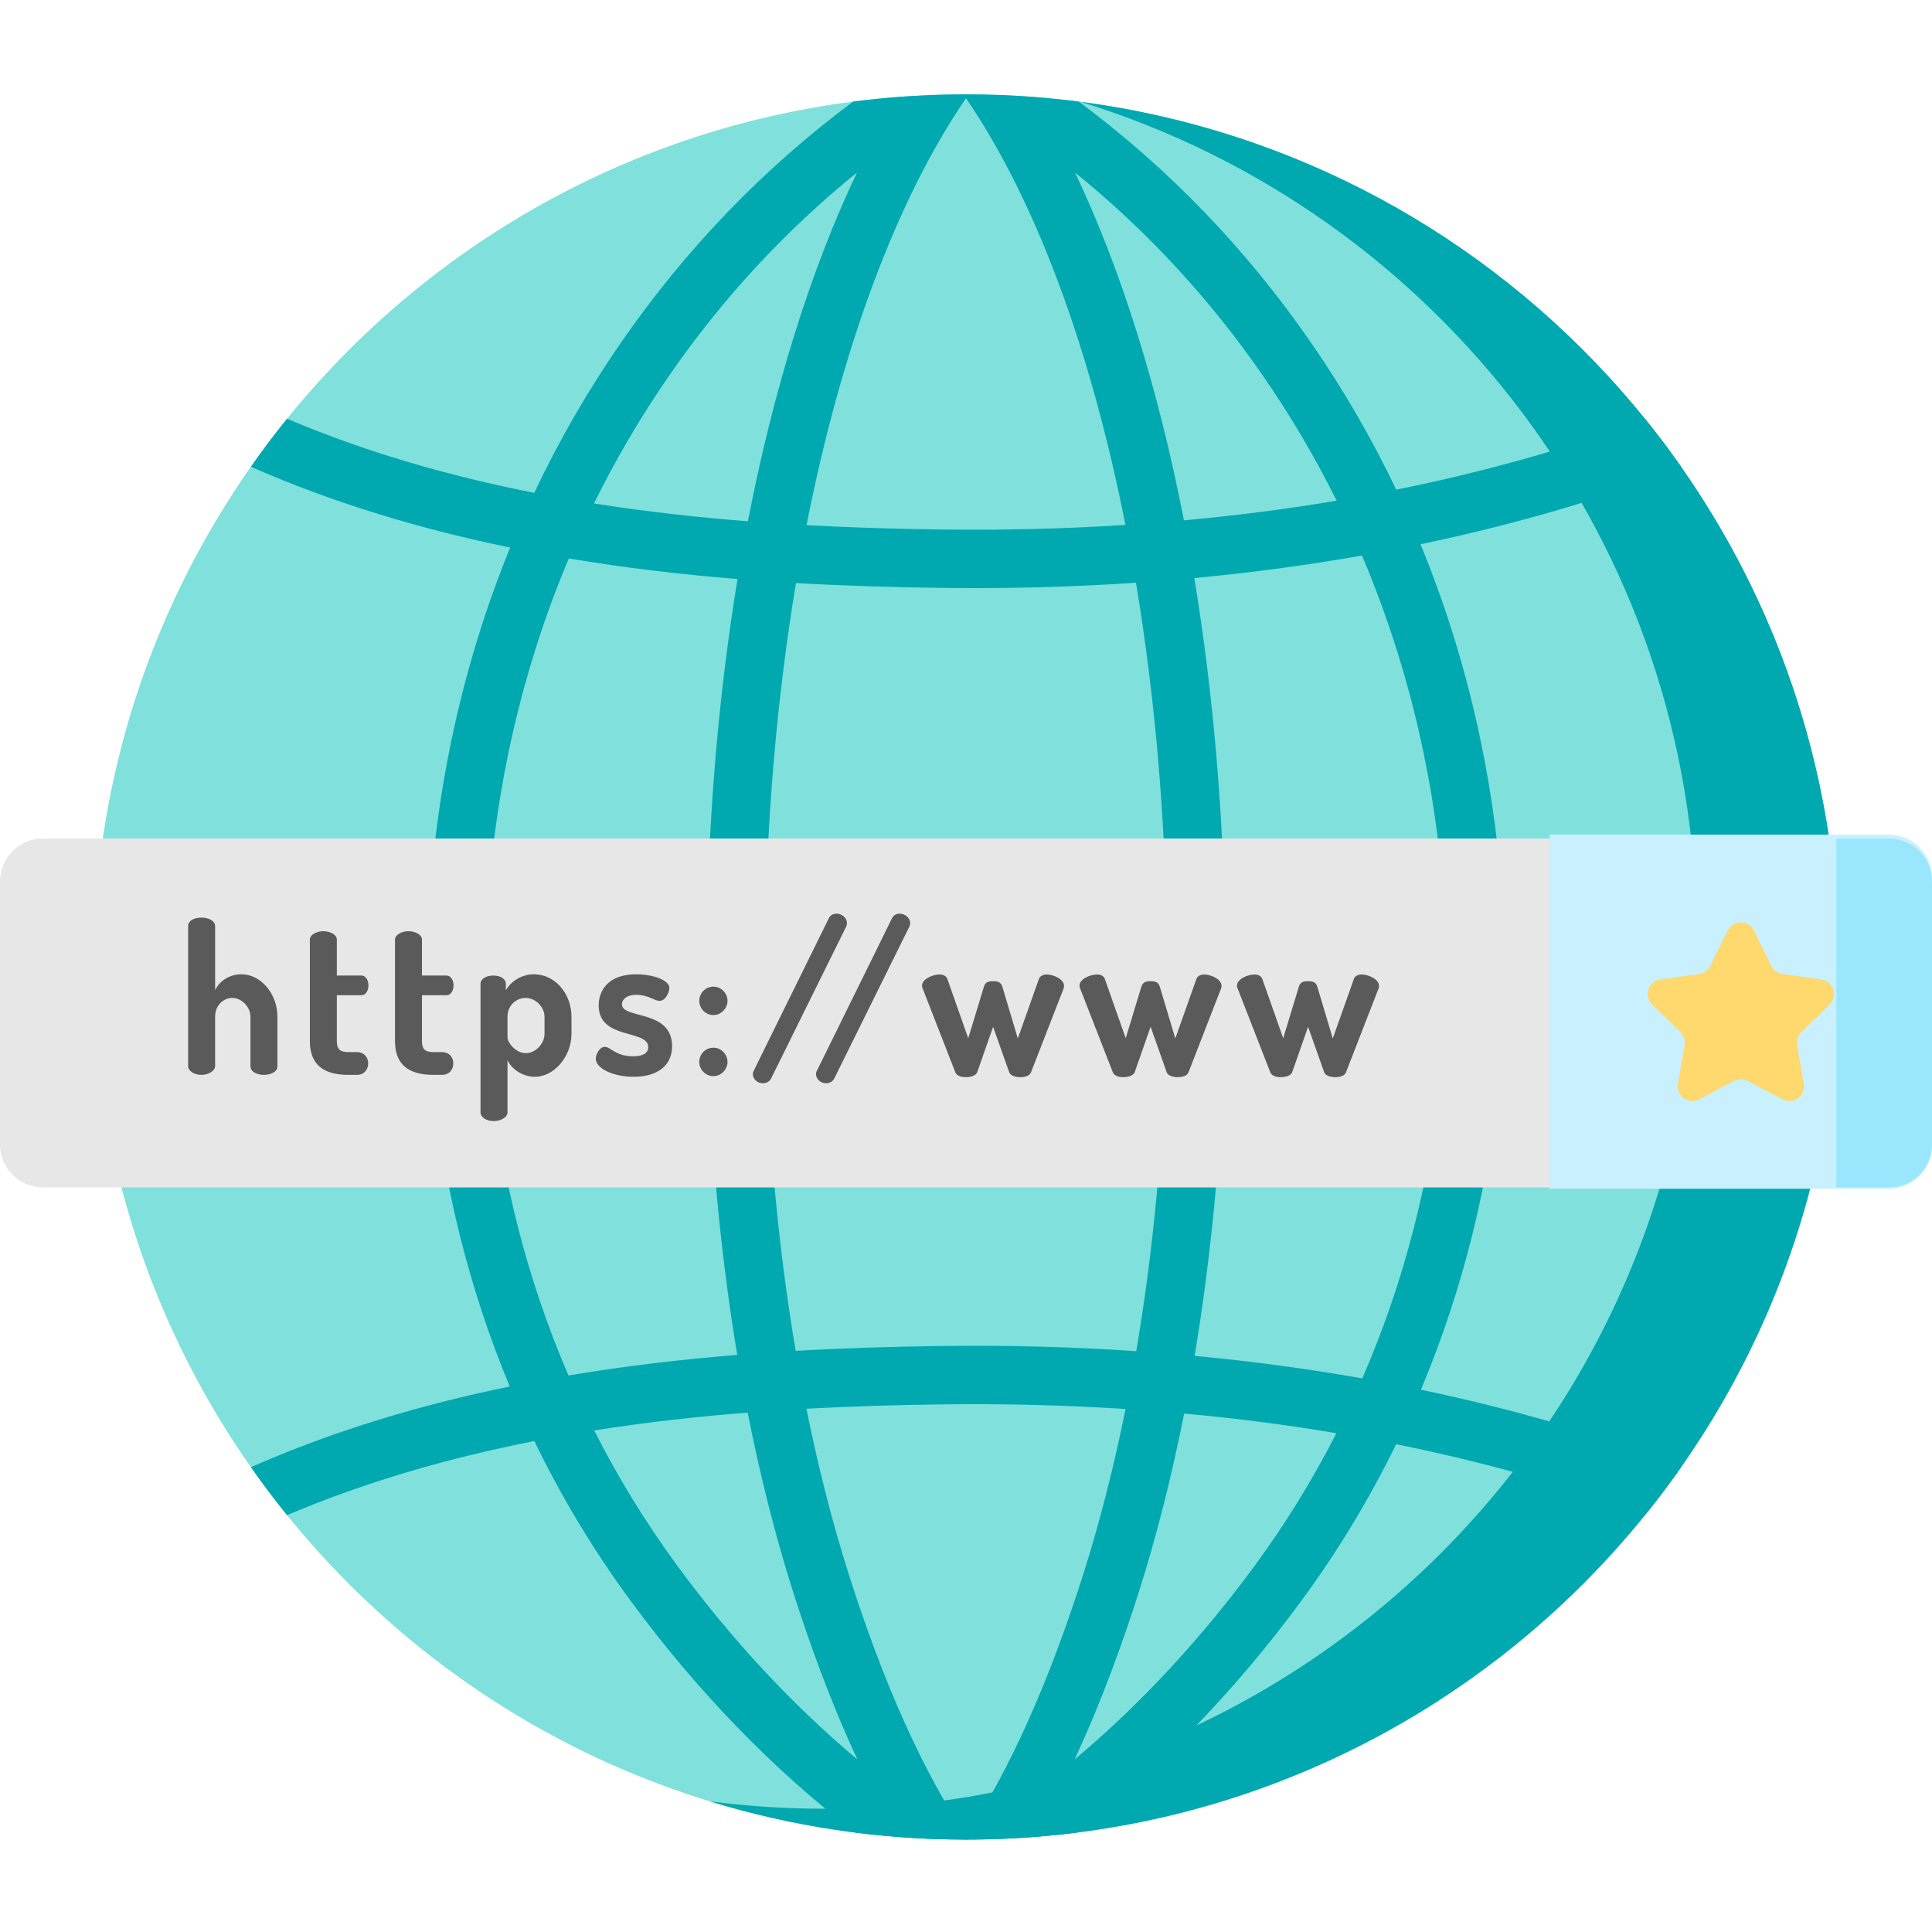
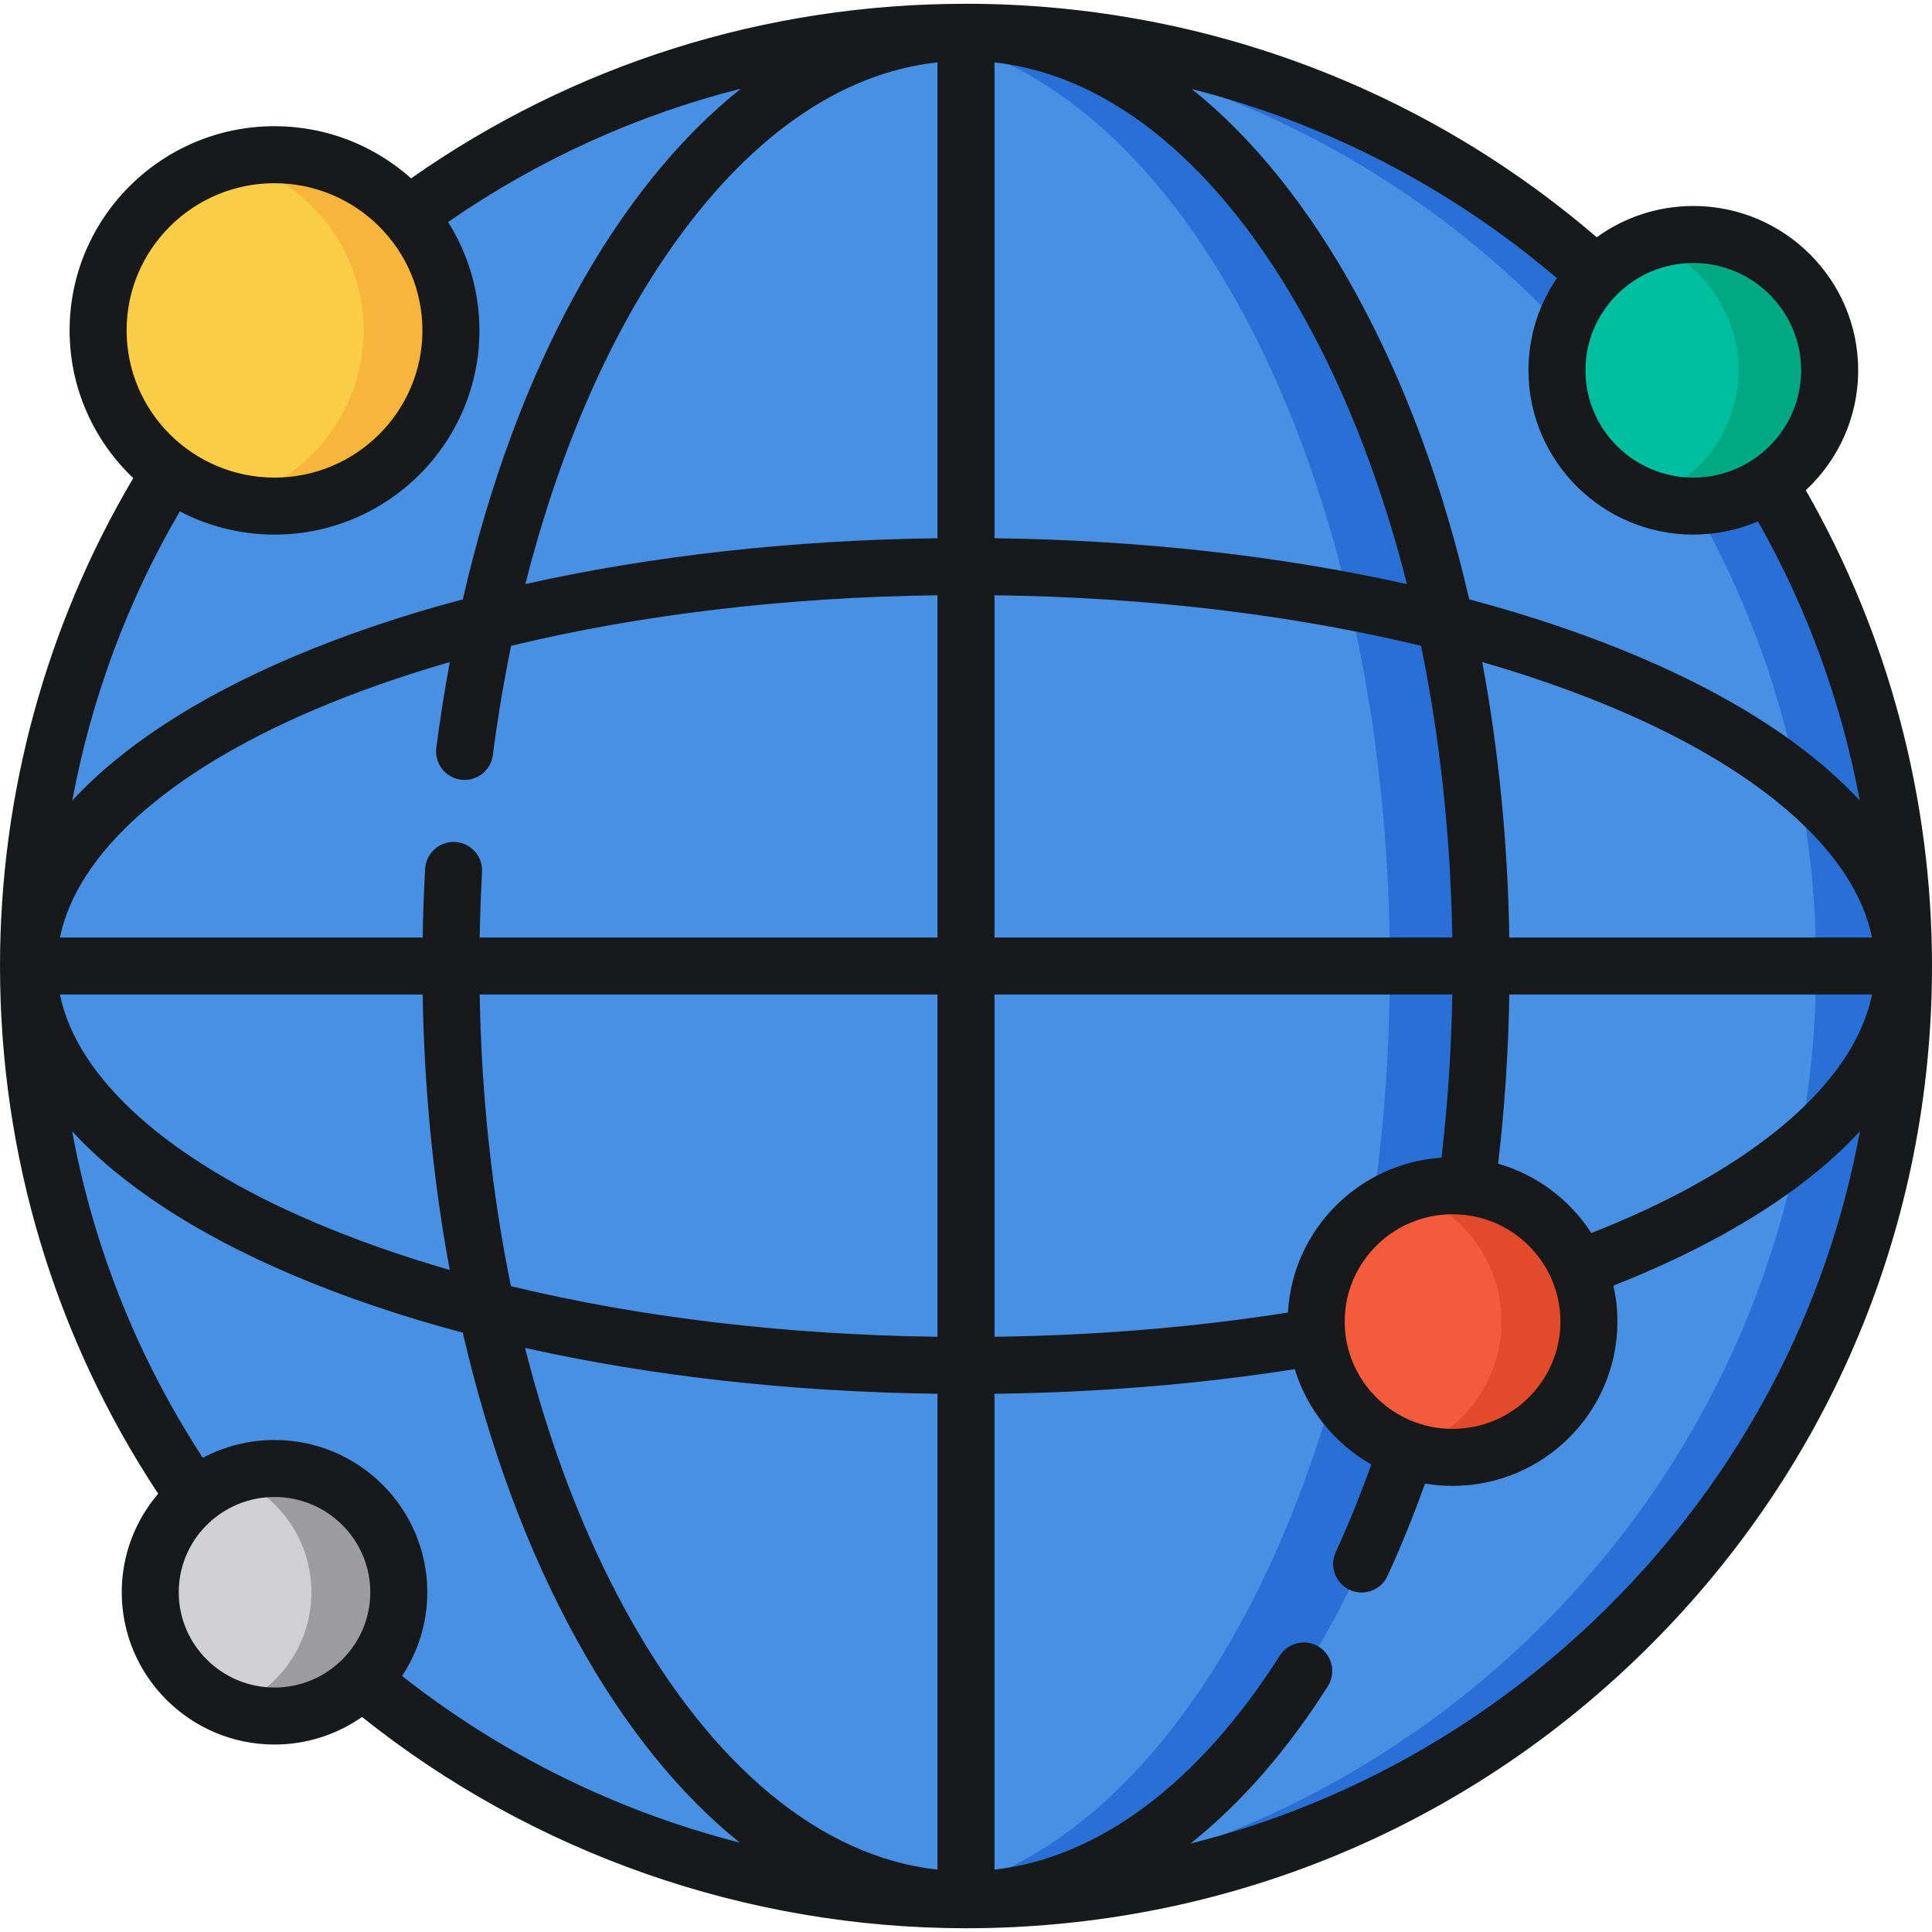
- <svg xmlns="http://www.w3.org/2000/svg" height="512pt" viewBox="0 -25 512 512" width="512pt">
-   <path d="m487.25 231.25c0 127.719-103.535 231.254-231.25 231.254s-231.25-103.535-231.25-231.254c0-127.715 103.535-231.25 231.25-231.25s231.25 103.535 231.25 231.25zm0 0" fill="#80e0dc" />
-   <path d="m487.25 231.25c0 127.719-103.531 231.254-231.25 231.254-23.645 0-46.469-3.551-67.957-10.148 9.922 1.297 20.035 1.969 30.316 1.969 127.719 0 231.254-103.535 231.254-231.25 0-104.07-68.742-192.074-163.293-221.105 113.391 14.852 200.93 111.848 200.93 229.281zm0 0" fill="#00a8b0" />
-   <path d="m376.551 343.293c22.254-52.973 28.109-113.031 15.859-171.895-3.754-18.066-9.098-35.484-15.965-52.16 10.281-2.152 20.367-4.598 30.234-7.332 10.965-3.039 25.172-7.27 38.828-13.23-3.055-4.352-6.25-8.598-9.602-12.723-11.727 4.824-23.812 8.402-33.359 11.055-10.594 2.938-21.441 5.527-32.535 7.754-6.488-13.582-14.035-26.617-22.637-39.043-17.129-24.777-37.742-46.145-61.492-63.801h-.008c-3.879-.504-7.777-.906-11.715-1.215-5.734-.445-11.539-.684-17.387-.691h-.012c-.02-.012-.031-.012-.051-.012h-1.422c-.023 0-.031 0-.055.012h-.008c-5.848.008-11.652.246-17.387.691-3.938.309-7.836.711-11.715 1.215h-.012c-23.746 17.656-44.359 39.023-61.492 63.801-8.773 12.684-16.469 26-23.035 39.891-22.047-4.344-44.23-10.602-65.512-19.637-3.344 4.125-6.539 8.363-9.582 12.715 22.359 9.848 45.621 16.676 68.711 21.418-6.703 16.41-11.922 33.547-15.613 51.293-12.188 58.543-6.453 118.262 15.5 171.031-23.059 4.73-46.273 11.559-68.598 21.387 3.043 4.352 6.238 8.59 9.578 12.715 21.297-9.035 43.488-15.305 65.535-19.637 7.105 14.664 15.52 28.699 25.215 41.922 17.777 24.254 38.152 45.25 59.883 61.852 3.723.465 7.477.844 11.25 1.145 5.691.434 11.457.668 17.262.68h.012c.02.012.031.012.051.012h1.445c.02 0 .031 0 .051-.012h.012c5.805-.008 11.57-.246 17.262-.68 3.773-.301 7.527-.68 11.25-1.145 21.727-16.605 42.105-37.598 59.883-61.852 9.508-12.973 17.789-26.719 24.812-41.086 11.094 2.238 21.953 4.828 32.555 7.766 9.547 2.648 21.633 6.23 33.359 11.055 3.352-4.125 6.547-8.371 9.602-12.727-13.652-5.957-27.863-10.188-38.824-13.23-9.84-2.734-19.883-5.168-30.133-7.301zm.719-168.738c11.84 56.891 5.848 114.898-16.25 165.738-14.449-2.559-29.277-4.551-44.434-5.973 8.238-49.406 10.383-104.586 5.781-158.754-1.379-16.305-3.348-32.145-5.867-47.375 15.16-1.422 29.988-3.414 44.438-5.973 7.082 16.676 12.551 34.156 16.332 52.336zm-121.27 286.875c-11.312-16.777-22.027-40.652-31.164-69.527-4.328-13.664-8.043-28.266-11.125-43.578 12.352-.668 24.223-.988 35.391-1.145 16.738-.227 33.141.176 49.18 1.219-3.086 15.281-6.797 29.863-11.117 43.504-9.137 28.875-19.852 52.75-31.164 69.527zm-7.113-129.719c-11.965.168-24.719.516-38.023 1.281-8.199-48.406-10.352-102.723-5.824-156.117 1.391-16.344 3.371-32.184 5.906-47.363 13.273.762 26.008 1.113 37.941 1.277 3.145.043 6.277.062 9.391.062 14.512 0 28.773-.473 42.766-1.422 2.539 15.199 4.527 31.07 5.922 47.445 4.523 53.426 2.371 107.773-5.848 156.199-17.027-1.156-34.453-1.609-52.23-1.363zm7.113-330.68c18.43 26.934 33.02 66.359 42.25 113.074-16.016 1.039-32.422 1.441-49.148 1.215-11.16-.156-23.016-.473-35.363-1.145 9.223-46.754 23.824-86.199 42.262-113.145zm78.652 73.484c7.332 10.602 13.859 21.668 19.57 33.164-13.176 2.227-26.664 3.969-40.465 5.219-6.848-35.156-16.672-66.555-28.863-92.172 18.953 15.336 35.617 33.332 49.758 53.789zm-157.305 0c14.141-20.457 30.805-38.453 49.758-53.789-12.219 25.68-22.059 57.16-28.906 92.418-13.262-1.031-26.945-2.535-40.785-4.73 5.797-11.758 12.449-23.07 19.934-33.898zm-42.617 100.039c3.723-17.902 9.082-35.121 16.012-51.562 15.191 2.559 30.195 4.281 44.715 5.457-2.496 15.148-4.453 30.906-5.824 47.117-4.59 54.066-2.465 109.164 5.742 158.496-14.52 1.176-29.531 2.898-44.723 5.457-21.832-50.656-27.699-108.363-15.922-164.965zm44.566 215.113c-8.258-11.273-15.551-23.184-21.828-35.578 13.805-2.195 27.449-3.703 40.68-4.734 3.27 16.613 7.262 32.445 11.941 47.219 4.145 13.078 9.859 29.094 17.129 44.703-17.254-14.457-33.461-31.883-47.922-51.609zm153.406 0c-14.461 19.727-30.668 37.152-47.922 51.609 7.27-15.613 12.984-31.625 17.129-44.703 4.66-14.703 8.629-30.449 11.898-46.969 13.758 1.258 27.215 2.988 40.352 5.207-6.195 12.137-13.352 23.801-21.457 34.855zm0 0" fill="#00a8b0" />
-   <path d="m500.578 289.676h-489.156c-6.309 0-11.422-5.113-11.422-11.422v-69.613c0-6.305 5.113-11.418 11.422-11.418h489.156c6.309 0 11.422 5.113 11.422 11.418v69.613c0 6.309-5.113 11.422-11.422 11.422zm0 0" fill="#e7e7e7" />
-   <g fill="#5a5a5a">
-     <path d="m57.008 257.586c0 1.105-1.66 2.27-3.602 2.27-2.105 0-3.547-1.164-3.547-2.27v-37.188c0-1.332 1.441-2.219 3.547-2.219 1.938 0 3.602.887 3.602 2.219v17.012c1-2.16 3.492-4.211 6.984-4.211 5.098 0 9.531 5.098 9.531 11.25v13.133c0 1.496-1.828 2.273-3.602 2.273-1.664 0-3.547-.777-3.547-2.273v-13.133c0-2.496-2.219-4.988-4.824-4.988-2.27 0-4.543 1.883-4.543 4.988zm0 0" />
-     <path d="m89.266 250.879c0 2.16.777 2.938 3.105 2.938h2.16c2.051 0 3.047 1.496 3.047 2.992 0 1.551-.996 3.047-3.047 3.047h-2.16c-6.652 0-10.254-2.715-10.254-8.977v-26.879c0-1.328 1.887-2.219 3.547-2.219 1.828 0 3.602.891 3.602 2.219v9.531h6.543c1.164 0 1.828 1.332 1.828 2.605 0 1.328-.664 2.602-1.828 2.602h-6.543zm0 0" />
-     <path d="m111.824 250.879c0 2.16.773 2.938 3.105 2.938h2.16c2.051 0 3.047 1.496 3.047 2.992 0 1.551-.996 3.047-3.047 3.047h-2.16c-6.652 0-10.254-2.715-10.254-8.977v-26.879c0-1.328 1.883-2.219 3.547-2.219 1.828 0 3.602.891 3.602 2.219v9.531h6.539c1.164 0 1.828 1.332 1.828 2.605 0 1.328-.664 2.602-1.828 2.602h-6.539zm0 0" />
-     <path d="m134.051 235.75v1.66c1.273-2.16 3.934-4.211 7.48-4.211 5.539 0 9.918 5.098 9.918 11.25v4.543c0 5.93-4.543 11.363-9.695 11.363-3.328 0-6.207-2.109-7.262-4.379v13.855c0 1.164-1.664 2.27-3.656 2.27-2.051 0-3.492-1.105-3.492-2.27v-34.086c0-1.328 1.496-2.215 3.379-2.215 1.941 0 3.328.887 3.328 2.219zm10.25 8.699c0-2.496-2.27-4.988-5.043-4.988-2.328 0-4.766 1.883-4.766 4.988v5.543c0 1.164 2.051 4.102 4.875 4.102 2.605 0 4.934-2.551 4.934-5.102zm0 0" />
-     <path d="m171.793 252.539c0-4.875-13.133-1.828-13.133-11.082 0-3.934 2.492-8.258 9.918-8.258 4.488 0 8.812 1.551 8.812 3.602 0 1-.941 3.438-2.605 3.438-1.328 0-3.047-1.605-6.094-1.605-2.773 0-3.879 1.383-3.879 2.492 0 4.047 13.301 1.273 13.301 11.141 0 4.93-3.66 8.09-10.199 8.09-5.652 0-10.031-2.328-10.031-4.766 0-1.164 1-3.16 2.383-3.16 1.609 0 2.828 2.496 7.484 2.496 3.27-.004 4.043-1.277 4.043-2.387zm0 0" />
-     <path d="m192.801 240.238c0 1.992-1.719 3.77-3.715 3.77-2.16 0-3.77-1.773-3.77-3.77 0-2.051 1.609-3.77 3.77-3.77 1.996 0 3.715 1.719 3.715 3.77zm0 16.184c0 1.992-1.719 3.766-3.715 3.766-2.16 0-3.77-1.773-3.77-3.766 0-2.051 1.609-3.77 3.77-3.77 1.996 0 3.715 1.719 3.715 3.77zm0 0" />
-     <path d="m224.445 219.621c0 .332-.055.664-.223.996l-19.895 40.238c-.391.773-1.273 1.219-2.164 1.219-1.605 0-2.656-1.273-2.656-2.438 0-.336.109-.668.273-.945l19.898-40.398c.387-.777 1.164-1.164 1.992-1.164 1.332 0 2.773.996 2.773 2.492zm0 0" />
-     <path d="m241.184 219.621c0 .332-.055.664-.219.996l-19.898 40.238c-.387.773-1.273 1.219-2.16 1.219-1.605 0-2.66-1.273-2.66-2.438 0-.336.109-.668.277-.945l19.895-40.398c.391-.777 1.164-1.164 1.996-1.164 1.328 0 2.77.996 2.77 2.492zm0 0" />
-     <path d="m273.223 259.191c-.391.941-1.609 1.273-2.828 1.273-1.387 0-2.605-.441-2.938-1.273l-4.27-12.082-4.211 12.027c-.332.887-1.66 1.328-3.047 1.328-1.164 0-2.383-.332-2.773-1.328l-8.531-21.895c-.223-.441-.277-.773-.277-1.051 0-1.719 2.77-2.938 4.656-2.938.941 0 1.77.387 2.051 1.164l5.539 15.738 4.156-13.688c.391-1.277 1.332-1.441 2.438-1.441 1.055 0 2.051.164 2.441 1.441l4.102 13.742 5.594-15.793c.277-.723 1.055-1.164 2.055-1.164 1.77 0 4.598 1.219 4.598 2.992 0 .332-.055.719-.219.996zm0 0" />
-     <path d="m314.957 259.191c-.391.941-1.609 1.273-2.828 1.273-1.387 0-2.602-.441-2.938-1.273l-4.266-12.082-4.215 12.027c-.332.887-1.66 1.328-3.047 1.328-1.164 0-2.383-.332-2.77-1.328l-8.535-21.895c-.223-.441-.277-.773-.277-1.051 0-1.719 2.77-2.938 4.652-2.938.945 0 1.773.387 2.051 1.164l5.543 15.738 4.156-13.688c.391-1.277 1.332-1.441 2.438-1.441 1.055 0 2.051.164 2.438 1.441l4.105 13.742 5.598-15.793c.273-.723 1.051-1.164 2.047-1.164 1.773 0 4.602 1.219 4.602 2.992 0 .332-.055.719-.223.996zm0 0" />
-     <path d="m356.691 259.191c-.387.941-1.605 1.273-2.824 1.273-1.387 0-2.605-.441-2.938-1.273l-4.27-12.082-4.211 12.027c-.332.887-1.664 1.328-3.051 1.328-1.164 0-2.383-.332-2.77-1.328l-8.535-21.895c-.223-.441-.277-.773-.277-1.051 0-1.719 2.773-2.938 4.656-2.938.941 0 1.773.387 2.051 1.164l5.543 15.738 4.156-13.688c.387-1.277 1.328-1.441 2.438-1.441 1.055 0 2.051.164 2.438 1.441l4.102 13.742 5.598-15.793c.277-.723 1.055-1.164 2.051-1.164 1.773 0 4.602 1.219 4.602 2.992 0 .332-.059.719-.223.996zm0 0" />
-   </g>
-   <path d="m500.578 290.031h-89.895v-93.844h89.895c6.309 0 11.422 5.113 11.422 11.422v71c0 6.309-5.113 11.422-11.422 11.422zm0 0" fill="#c9f0ff" />
-   <path d="m464.812 221.602 4.629 9.379c.566 1.141 1.656 1.934 2.914 2.117l10.355 1.504c3.172.461 4.441 4.363 2.145 6.602l-7.492 7.305c-.914.887-1.328 2.168-1.113 3.426l1.766 10.309c.543 3.164-2.773 5.574-5.613 4.082l-9.262-4.871c-1.129-.59-2.477-.59-3.602 0l-9.262 4.871c-2.836 1.492-6.156-.918-5.613-4.082l1.77-10.309c.215-1.258-.203-2.539-1.113-3.426l-7.492-7.305c-2.297-2.238-1.031-6.141 2.145-6.602l10.352-1.504c1.262-.184 2.352-.977 2.914-2.117l4.629-9.379c1.422-2.879 5.523-2.879 6.945 0zm0 0" fill="#ffd86e" />
-   <path d="m500.578 289.676h-13.934v-92.453h13.934c6.309 0 11.422 5.113 11.422 11.418v69.613c0 6.309-5.113 11.422-11.422 11.422zm0 0" fill="#9ae7fd" />
+ <svg xmlns="http://www.w3.org/2000/svg" height="512pt" viewBox="0 -1 512.001 512" width="512pt">
+   <path d="m504.449 255.004c0-136.664-111.234-247.449-248.449-247.449s-248.445 110.785-248.445 247.449c0 136.66 111.23 247.445 248.445 247.445s248.449-110.785 248.449-247.445zm0 0" fill="#4890e3" />
+   <path d="m256 7.555c-3.883 0-7.742.102-11.582.273 131.836 6.027 236.867 114.379 236.867 247.172 0 132.797-105.031 241.148-236.867 247.176 3.84.176 7.699.273 11.582.273 137.215 0 248.449-110.785 248.449-247.445 0-136.664-111.234-247.449-248.449-247.449zm0 0" fill="#2970d6" />
+   <path d="m123.121 198.137c14.172-109.254 68.285-190.582 132.879-190.582 75.387 0 136.504 110.785 136.504 247.445 0 136.664-61.117 247.449-136.504 247.449s-136.5-110.785-136.5-247.445c0-8.551.238-17.004.703-25.332" fill="#4890e3" />
+   <path d="m256 7.555c-4.074 0-8.102.34-12.086.977 69.727 11.09 124.418 117.191 124.418 246.469 0 129.281-54.691 235.383-124.418 246.473 3.984.637 8.012.977 12.086.977 75.387 0 136.504-110.785 136.504-247.449 0-136.66-61.117-247.445-136.504-247.445zm0 0" fill="#2970d6" />
+   <path d="m484.883 97.129c0-19.879-16.18-35.992-36.137-35.992-19.957 0-36.137 16.113-36.137 35.992 0 19.875 16.18 35.988 36.137 35.988 19.957 0 36.137-16.113 36.137-35.988zm0 0" fill="#00bf9e" />
+   <path d="m448.746 61.137c-4.238 0-8.305.734-12.086 2.07 14.016 4.953 24.051 18.266 24.051 33.922s-10.035 28.969-24.051 33.922c3.781 1.336 7.848 2.07 12.086 2.07 19.957 0 36.137-16.113 36.137-35.992 0-19.875-16.18-35.992-36.137-35.992zm0 0" fill="#00a983" />
+   <path d="m421.082 349.23c0-19.879-16.18-35.992-36.137-35.992-19.961 0-36.137 16.113-36.137 35.992 0 19.875 16.176 35.988 36.137 35.988 19.957 0 36.137-16.113 36.137-35.988zm0 0" fill="#f45a3c" />
+   <path d="m384.945 314.031c-3.621 0-7.113.535-10.41 1.52 13.66 5.137 23.383 18.273 23.383 33.68 0 16.27-10.848 30.016-25.73 34.469 3.969 1.488 8.266 2.312 12.758 2.312 19.957 0 36.137-16.113 36.137-35.992 0-19.875-16.18-35.988-36.137-35.988zm0 0" fill="#e24a2a" />
+   <path d="m119.5 86.559c0-25.715-20.934-46.562-46.75-46.562-25.82 0-46.75 20.848-46.75 46.562s20.93 46.562 46.75 46.562c25.816 0 46.75-20.848 46.75-46.562zm0 0" fill="#f9cd45" />
+   <path d="m72.75 39.996c-4 0-7.879.504-11.582 1.441 20.215 5.133 35.168 23.387 35.168 45.121 0 21.73-14.953 39.984-35.168 45.117 3.703.941 7.582 1.441 11.582 1.441 25.816 0 46.75-20.844 46.75-46.559s-20.934-46.562-46.75-46.562zm0 0" fill="#f8b53c" />
+   <path d="m105.684 420.961c0-18.113-14.746-32.801-32.934-32.801-18.191 0-32.934 14.688-32.934 32.801 0 18.117 14.742 32.801 32.934 32.801 18.188 0 32.934-14.684 32.934-32.801zm0 0" fill="#d0cfd1" />
+   <path d="m72.75 388.16c-4.078 0-7.98.746-11.582 2.094 12.473 4.668 21.352 16.652 21.352 30.711 0 14.055-8.879 26.039-21.352 30.707 3.602 1.348 7.504 2.094 11.582 2.094 18.188 0 32.934-14.688 32.934-32.801 0-18.117-14.746-32.805-32.934-32.805zm0 0" fill="#9c9b9d" />
+   <path d="m478.559 128.918c8.531-7.949 13.879-19.258 13.879-31.789 0-24.012-19.602-43.543-43.691-43.543-9.555 0-18.398 3.082-25.598 8.289-46.473-39.953-105.512-61.875-167.148-61.875-53.16 0-103.859 15.977-147.059 46.258-9.613-8.582-22.301-13.816-36.195-13.816-29.941 0-54.301 24.277-54.301 54.113 0 15.387 6.484 29.281 16.867 39.145-23.109 39.066-35.312 83.691-35.312 129.305 0 50.066 14.477 98.281 41.914 139.852-6.012 7.043-9.652 16.156-9.652 26.109 0 22.25 18.164 40.355 40.488 40.355 8.621 0 16.613-2.711 23.188-7.305 45.25 36.137 101.895 55.988 160.062 55.988 68.375 0 132.66-26.52 181.008-74.676 48.359-48.164 74.992-112.207 74.992-180.324 0-44.344-11.551-87.805-33.441-126.086zm-81.535 178.473c1.719-14.699 2.719-29.715 2.969-44.836h96.117c-4.492 22.129-28.484 43.777-67.391 60.355-2.293.977-4.629 1.926-7 2.855-5.664-8.785-14.402-15.418-24.695-18.375zm-40.664 41.84c0-15.684 12.824-28.438 28.586-28.438 15.758 0 28.582 12.754 28.582 28.438 0 15.68-12.824 28.438-28.582 28.438-15.762 0-28.586-12.758-28.586-28.438zm-15.035-2.398c-24.621 3.891-50.809 6.078-77.77 6.426v-90.703h121.324c-.246 14.586-1.207 29.07-2.863 43.238-21.938 1.457-39.492 19.109-40.691 41.039zm-219.176-141.207c4.141.535 7.926-2.379 8.461-6.52 1.277-9.852 2.902-19.523 4.848-28.961 34.164-8.262 72.723-12.883 112.988-13.395v90.699h-121.324c.098-5.812.305-11.621.625-17.352.234-4.164-2.953-7.73-7.117-7.965-4.16-.23-7.73 2.953-7.965 7.117-.34 6.012-.551 12.105-.652 18.199h-96.121c4.492-22.125 28.488-43.773 67.395-60.352 11.125-4.742 23.156-8.961 35.918-12.645-1.371 7.406-2.57 14.98-3.574 22.711-.535 4.137 2.383 7.926 6.52 8.461zm277.84 41.824c-.406-25.148-2.848-49.684-7.176-72.992 12.758 3.68 24.781 7.898 35.906 12.641 38.906 16.574 62.898 38.227 67.391 60.352zm-15.109 0h-121.324v-90.699c40.285.512 78.859 5.137 113.039 13.406 5.012 24.465 7.836 50.496 8.285 77.293zm-121.324-105.809v-126.102c30.793 3.363 59.797 27.25 82.352 68.141 11.371 20.613 20.426 44.332 26.945 70.117-33.5-7.488-70.676-11.672-109.297-12.156zm-15.109 0c-38.594.48-75.742 4.66-109.223 12.137 8.605-33.922 21.5-64.129 37.652-87.621 20.949-30.465 45.555-47.816 71.57-50.633zm-136.434 120.914c.406 25.152 2.848 49.688 7.176 72.996-12.758-3.684-24.781-7.902-35.906-12.641-38.906-16.578-62.898-38.227-67.391-60.355zm15.109 0h121.324v90.703c-40.285-.516-78.859-5.141-113.039-13.41-5.012-24.465-7.836-50.492-8.285-77.293zm121.324 105.809v126.105c-30.793-3.367-59.797-27.254-82.352-68.141-11.371-20.613-20.426-44.336-26.945-70.117 33.5 7.488 70.676 11.672 109.297 12.152zm228.883-271.234c0 15.68-12.82 28.438-28.582 28.438-15.758 0-28.582-12.758-28.582-28.438 0-15.684 12.82-28.438 28.582-28.438 15.762 0 28.582 12.758 28.582 28.438zm-64.742-24.41c-4.75 6.965-7.527 15.371-7.527 24.41 0 24.012 19.598 43.543 43.688 43.543 6.078 0 11.871-1.246 17.133-3.492 13.059 23.035 22.152 48.047 26.973 73.984-13.109-14.215-32.73-27.109-58.211-37.965-13.875-5.91-29.066-11.047-45.277-15.367-6.93-30.047-17.113-57.676-30.227-81.449-12.613-22.867-27.266-40.953-43.281-53.781 35.453 9.031 68.527 26.062 96.73 50.117zm-379.035 13.84c0-21.512 17.586-39.008 39.199-39.008s39.195 17.496 39.195 39.008c0 21.508-17.582 39.008-39.195 39.008s-39.199-17.5-39.199-39.008zm14.098 47.965c7.516 3.918 16.047 6.148 25.102 6.148 29.941 0 54.301-24.273 54.301-54.113 0-10.543-3.051-20.387-8.305-28.715 23.793-16.48 49.977-28.367 77.609-35.355-33.113 26.355-59.695 74.305-73.707 135.34-16.219 4.32-31.41 9.457-45.289 15.371-25.48 10.859-45.098 23.754-58.211 37.965 5.008-26.938 14.613-52.871 28.5-76.641zm25.102 311.688c-13.996 0-25.383-11.324-25.383-25.25 0-13.922 11.387-25.246 25.383-25.246 13.992 0 25.379 11.324 25.379 25.246 0 13.926-11.387 25.25-25.379 25.25zm33.797-3.062c4.223-6.371 6.688-13.996 6.688-22.188 0-22.25-18.16-40.352-40.484-40.352-6.867 0-13.336 1.715-19.008 4.734-17.254-26.48-28.941-55.789-34.625-86.539 13.109 14.227 32.738 27.137 58.246 38.004 13.871 5.91 29.062 11.043 45.277 15.363 6.926 30.047 17.109 57.676 30.227 81.449 12.586 22.816 27.203 40.875 43.176 53.695-32.441-8.305-63.012-23.289-89.496-44.168zm319.801-18.523c-31.125 31-69.273 52.465-110.867 62.938 13.188-10.477 25.477-24.465 36.41-41.691 2.234-3.52 1.191-8.191-2.332-10.426-3.523-2.234-8.191-1.191-10.422 2.332-21.426 33.758-48.016 53.605-75.582 56.684v-126.098c27.527-.344 54.32-2.566 79.574-6.527 3.273 10.773 10.637 19.785 20.277 25.258-2.887 8.059-6.035 15.855-9.422 23.215-1.746 3.789-.09 8.277 3.699 10.02 1.023.473 2.098.695 3.156.695 2.855 0 5.594-1.629 6.863-4.395 3.578-7.77 6.906-15.988 9.945-24.473 2.375.398 4.809.617 7.297.617 24.09 0 43.688-19.531 43.688-43.543 0-3.273-.375-6.461-1.066-9.531 2.391-.941 4.754-1.902 7.074-2.891 25.512-10.871 45.145-23.785 58.258-38.016-8.73 47.398-31.602 91.023-66.551 125.832zm0 0" fill="#18191b" />
</svg>
